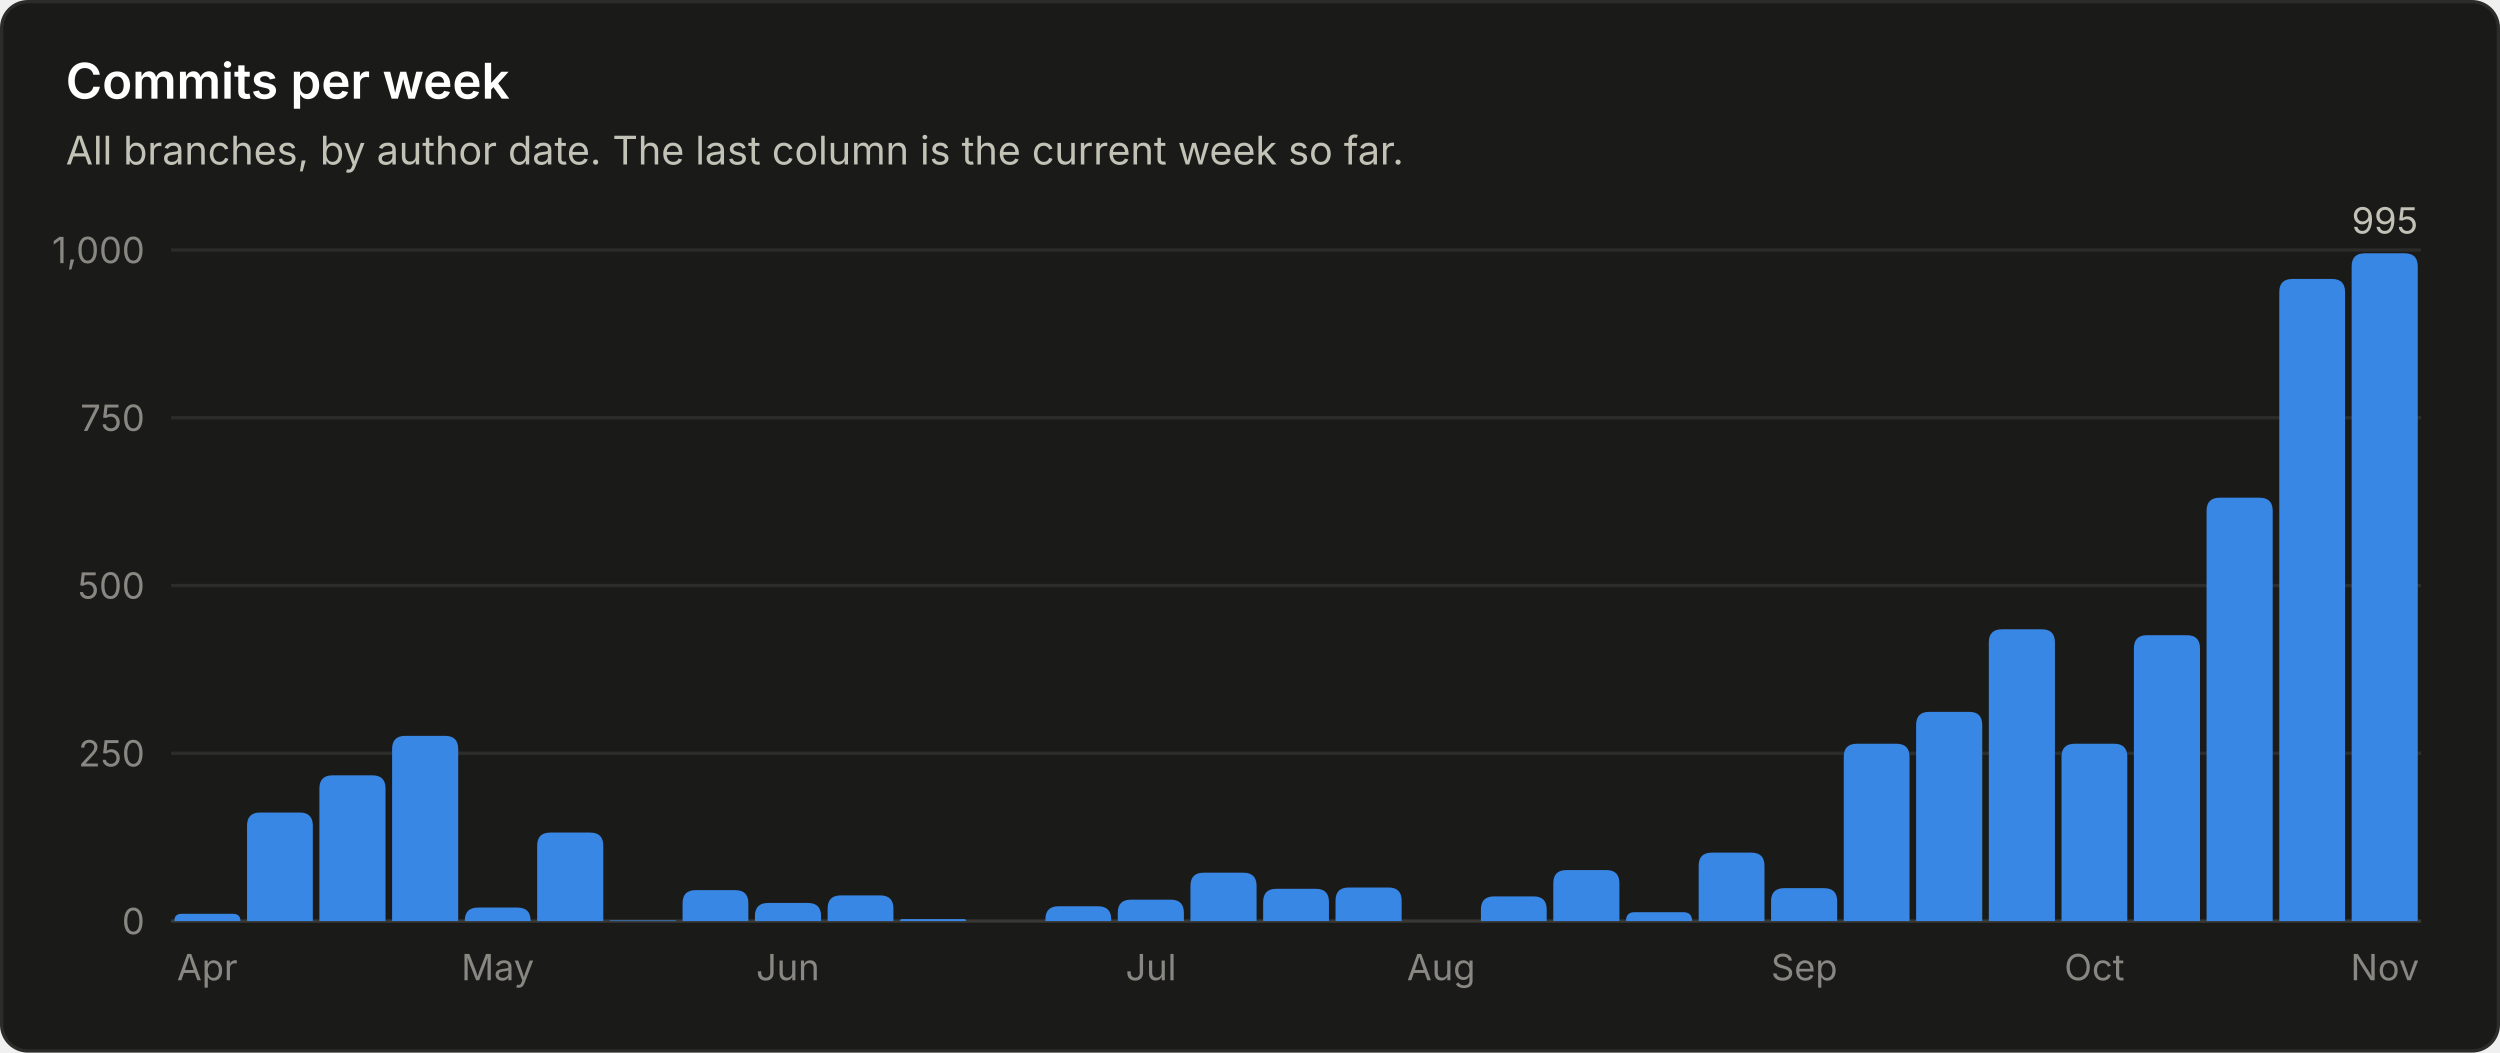
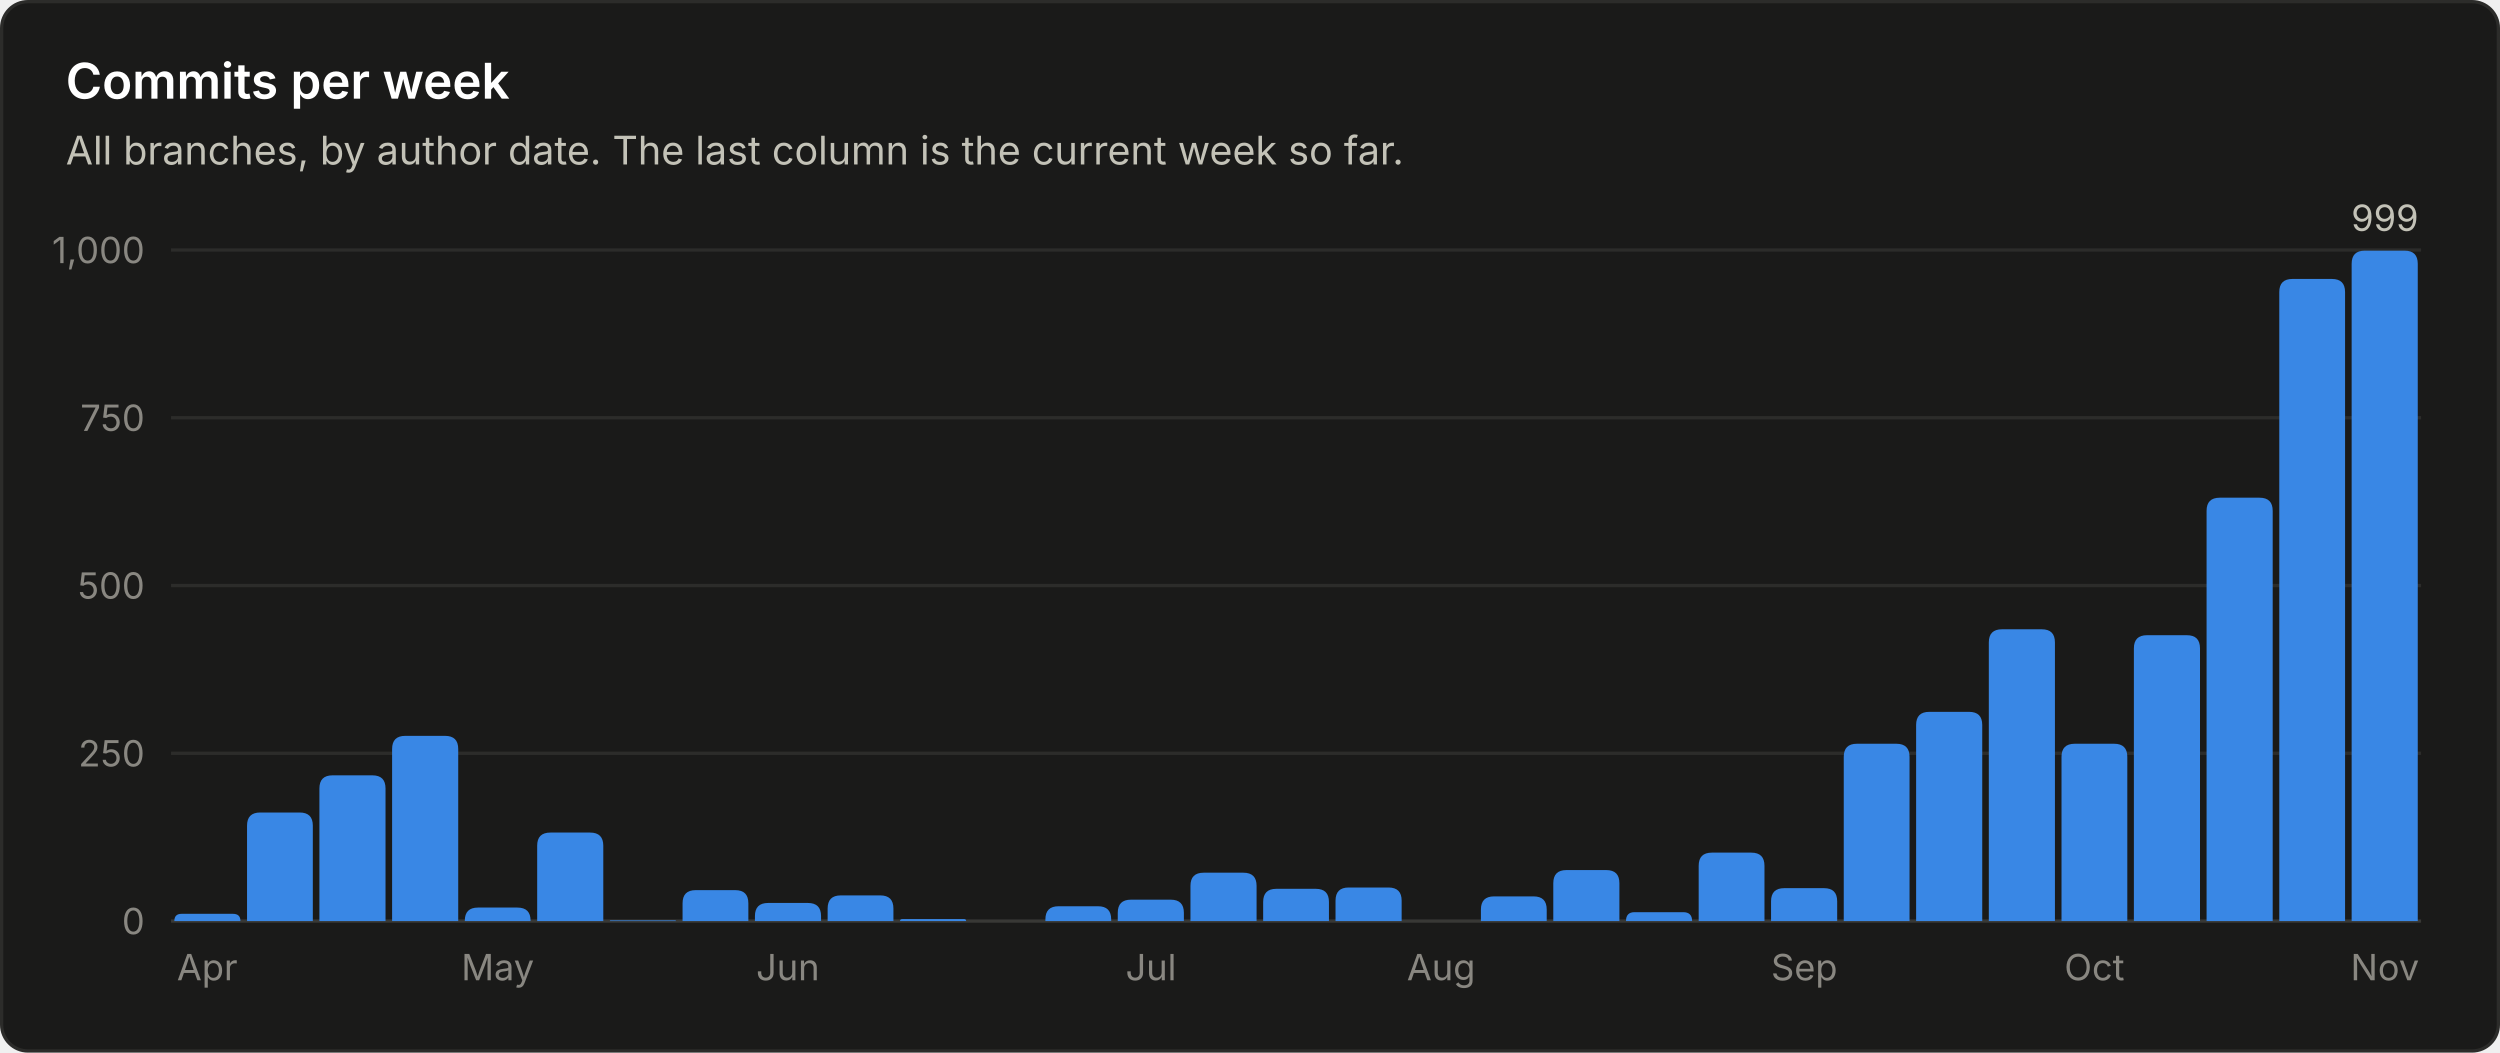
<svg xmlns="http://www.w3.org/2000/svg" viewBox="0 0 760 320" width="760" height="320" role="img" font-family="system-ui, -apple-system, 'Segoe UI', sans-serif">
  <rect x="0.5" y="0.5" width="759" height="319" rx="8" fill="#1a1a19" stroke="#2c2c2a" />
  <text x="20.0" y="30.0" fill="#ffffff" font-size="15" font-weight="600" text-anchor="start">Commits per week</text>
  <text x="20.0" y="50.0" fill="#c3c2b7" font-size="12" font-weight="400" text-anchor="start">All branches, by author date. The last column is the current week so far.</text>
  <line x1="52" y1="280.0" x2="736" y2="280.0" stroke="#383835" stroke-width="1" />
  <text x="44.0" y="284.0" fill="#898781" font-size="11" font-weight="400" text-anchor="end">0</text>
  <line x1="52" y1="229.0" x2="736" y2="229.0" stroke="#2c2c2a" stroke-width="1" />
  <text x="44.0" y="233.0" fill="#898781" font-size="11" font-weight="400" text-anchor="end">250</text>
  <line x1="52" y1="178.0" x2="736" y2="178.0" stroke="#2c2c2a" stroke-width="1" />
  <text x="44.0" y="182.0" fill="#898781" font-size="11" font-weight="400" text-anchor="end">500</text>
  <line x1="52" y1="127.0" x2="736" y2="127.0" stroke="#2c2c2a" stroke-width="1" />
  <text x="44.0" y="131.0" fill="#898781" font-size="11" font-weight="400" text-anchor="end">750</text>
  <line x1="52" y1="76.0" x2="736" y2="76.0" stroke="#2c2c2a" stroke-width="1" />
  <text x="44.0" y="80.0" fill="#898781" font-size="11" font-weight="400" text-anchor="end">1,000</text>
  <path d="M53.0 280.0 V280.0 Q53.0 277.8 55.2 277.8 H70.8 Q73.1 277.8 73.1 280.0 V280.0 Z" fill="#3987e5" />
  <text x="63.0" y="298.0" fill="#898781" font-size="11" font-weight="400" text-anchor="middle">Apr</text>
  <path d="M75.1 280.0 V251.0 Q75.1 247.0 79.1 247.0 H91.1 Q95.1 247.0 95.1 251.0 V280.0 Z" fill="#3987e5" />
  <path d="M97.1 280.0 V239.7 Q97.1 235.7 101.1 235.7 H113.2 Q117.2 235.7 117.2 239.7 V280.0 Z" fill="#3987e5" />
  <path d="M119.2 280.0 V227.7 Q119.2 223.7 123.2 223.7 H135.3 Q139.3 223.7 139.3 227.7 V280.0 Z" fill="#3987e5" />
  <path d="M141.3 280.0 V279.9 Q141.3 275.9 145.3 275.9 H157.3 Q161.3 275.9 161.3 279.9 V280.0 Z" fill="#3987e5" />
  <text x="151.3" y="298.0" fill="#898781" font-size="11" font-weight="400" text-anchor="middle">May</text>
  <path d="M163.3 280.0 V257.1 Q163.3 253.1 167.3 253.1 H179.4 Q183.4 253.1 183.4 257.1 V280.0 Z" fill="#3987e5" />
  <path d="M185.4 280.0 V280.0 Q185.4 279.8 185.6 279.8 H205.2 Q205.5 279.8 205.5 280.0 V280.0 Z" fill="#3987e5" />
  <path d="M207.5 280.0 V274.6 Q207.5 270.6 211.5 270.6 H223.5 Q227.5 270.6 227.5 274.6 V280.0 Z" fill="#3987e5" />
  <path d="M229.5 280.0 V278.5 Q229.5 274.5 233.5 274.5 H245.6 Q249.6 274.5 249.6 278.5 V280.0 Z" fill="#3987e5" />
  <text x="239.5" y="298.0" fill="#898781" font-size="11" font-weight="400" text-anchor="middle">Jun</text>
  <path d="M251.6 280.0 V276.2 Q251.6 272.2 255.6 272.2 H267.6 Q271.6 272.2 271.6 276.2 V280.0 Z" fill="#3987e5" />
  <path d="M273.6 280.0 V280.0 Q273.6 279.4 274.3 279.4 H293.1 Q293.7 279.4 293.7 280.0 V280.0 Z" fill="#3987e5" />
  <path d="M317.8 280.0 V279.5 Q317.8 275.5 321.8 275.5 H333.8 Q337.8 275.5 337.8 279.5 V280.0 Z" fill="#3987e5" />
  <path d="M339.8 280.0 V277.5 Q339.8 273.5 343.8 273.5 H355.9 Q359.9 273.5 359.9 277.5 V280.0 Z" fill="#3987e5" />
  <text x="349.9" y="298.0" fill="#898781" font-size="11" font-weight="400" text-anchor="middle">Jul</text>
  <path d="M361.9 280.0 V269.3 Q361.9 265.3 365.9 265.3 H378.0 Q382.0 265.3 382.0 269.3 V280.0 Z" fill="#3987e5" />
  <path d="M384.0 280.0 V274.2 Q384.0 270.2 388.0 270.2 H400.0 Q404.0 270.2 404.0 274.2 V280.0 Z" fill="#3987e5" />
  <path d="M406.0 280.0 V273.8 Q406.0 269.8 410.0 269.8 H422.1 Q426.1 269.8 426.1 273.8 V280.0 Z" fill="#3987e5" />
  <text x="438.1" y="298.0" fill="#898781" font-size="11" font-weight="400" text-anchor="middle">Aug</text>
  <path d="M450.2 280.0 V276.5 Q450.2 272.5 454.2 272.5 H466.2 Q470.2 272.5 470.2 276.5 V280.0 Z" fill="#3987e5" />
  <path d="M472.2 280.0 V268.5 Q472.2 264.5 476.2 264.5 H488.3 Q492.3 264.5 492.3 268.5 V280.0 Z" fill="#3987e5" />
  <path d="M494.3 280.0 V280.0 Q494.3 277.3 496.9 277.3 H511.7 Q514.4 277.3 514.4 280.0 V280.0 Z" fill="#3987e5" />
  <path d="M516.4 280.0 V263.2 Q516.4 259.2 520.4 259.2 H532.4 Q536.4 259.2 536.4 263.2 V280.0 Z" fill="#3987e5" />
  <path d="M538.4 280.0 V274.0 Q538.4 270.0 542.4 270.0 H554.5 Q558.5 270.0 558.5 274.0 V280.0 Z" fill="#3987e5" />
  <text x="548.5" y="298.0" fill="#898781" font-size="11" font-weight="400" text-anchor="middle">Sep</text>
  <path d="M560.5 280.0 V230.1 Q560.5 226.1 564.5 226.1 H576.5 Q580.5 226.1 580.5 230.1 V280.0 Z" fill="#3987e5" />
  <path d="M582.5 280.0 V220.4 Q582.5 216.4 586.5 216.4 H598.6 Q602.6 216.4 602.6 220.4 V280.0 Z" fill="#3987e5" />
  <path d="M604.6 280.0 V195.3 Q604.6 191.3 608.6 191.3 H620.7 Q624.7 191.3 624.7 195.3 V280.0 Z" fill="#3987e5" />
  <path d="M626.7 280.0 V230.1 Q626.7 226.1 630.7 226.1 H642.7 Q646.7 226.1 646.7 230.1 V280.0 Z" fill="#3987e5" />
  <text x="636.7" y="298.0" fill="#898781" font-size="11" font-weight="400" text-anchor="middle">Oct</text>
  <path d="M648.7 280.0 V197.1 Q648.7 193.1 652.7 193.1 H664.8 Q668.8 193.1 668.8 197.1 V280.0 Z" fill="#3987e5" />
  <path d="M670.8 280.0 V155.3 Q670.8 151.3 674.8 151.3 H686.9 Q690.9 151.3 690.9 155.3 V280.0 Z" fill="#3987e5" />
  <path d="M692.9 280.0 V88.8 Q692.9 84.8 696.9 84.8 H708.9 Q712.9 84.8 712.9 88.8 V280.0 Z" fill="#3987e5" />
-   <path d="M714.9 280.0 V81.0 Q714.9 77.0 718.9 77.0 H731.0 Q735.0 77.0 735.0 81.0 V280.0 Z" fill="#3987e5" />
-   <text x="725.0" y="71.0" fill="#c3c2b7" font-size="11" font-weight="400" text-anchor="middle">995</text>
+   <path d="M714.9 280.0 V80.2 Q714.9 76.2 718.9 76.2 H731.0 Q735.0 76.2 735.0 80.2 V280.0 Z" fill="#3987e5" />
+   <text x="725.0" y="70.2" fill="#c3c2b7" font-size="11" font-weight="400" text-anchor="middle">999</text>
  <text x="725.0" y="298.0" fill="#898781" font-size="11" font-weight="400" text-anchor="middle">Nov</text>
</svg>
